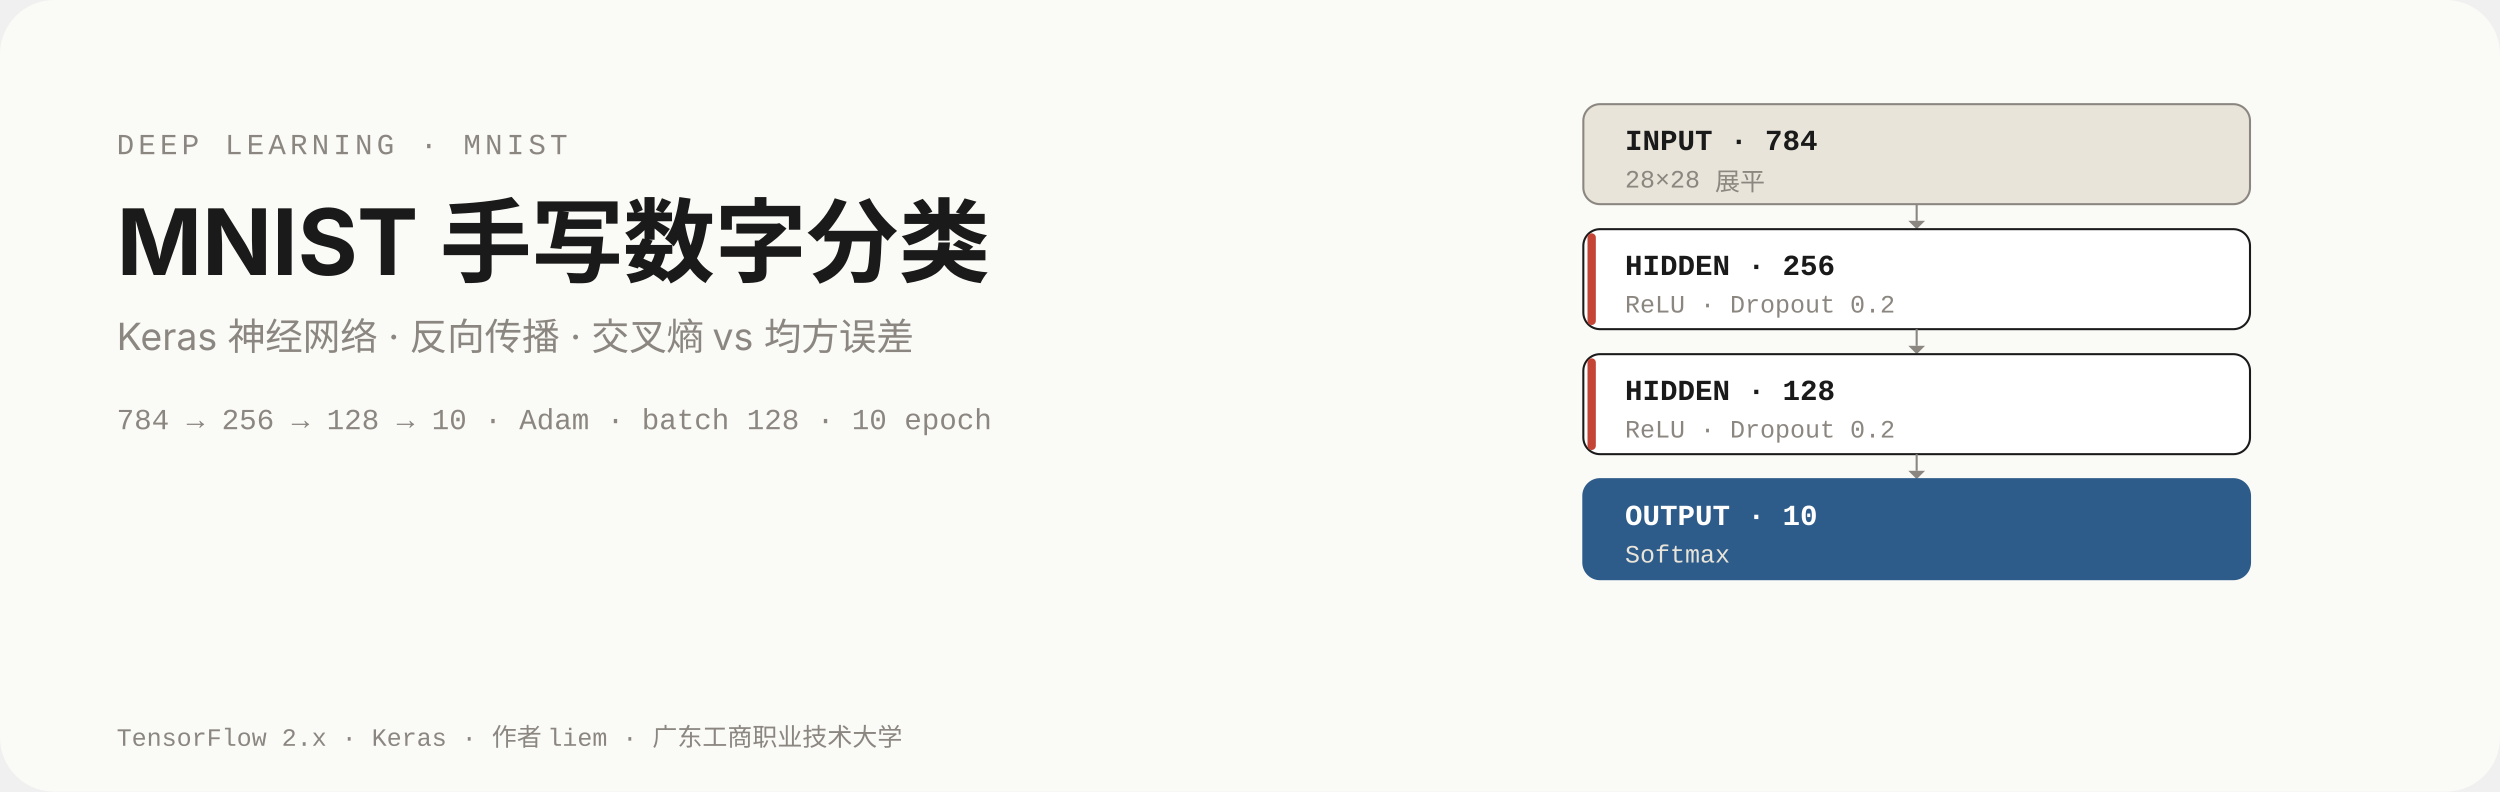
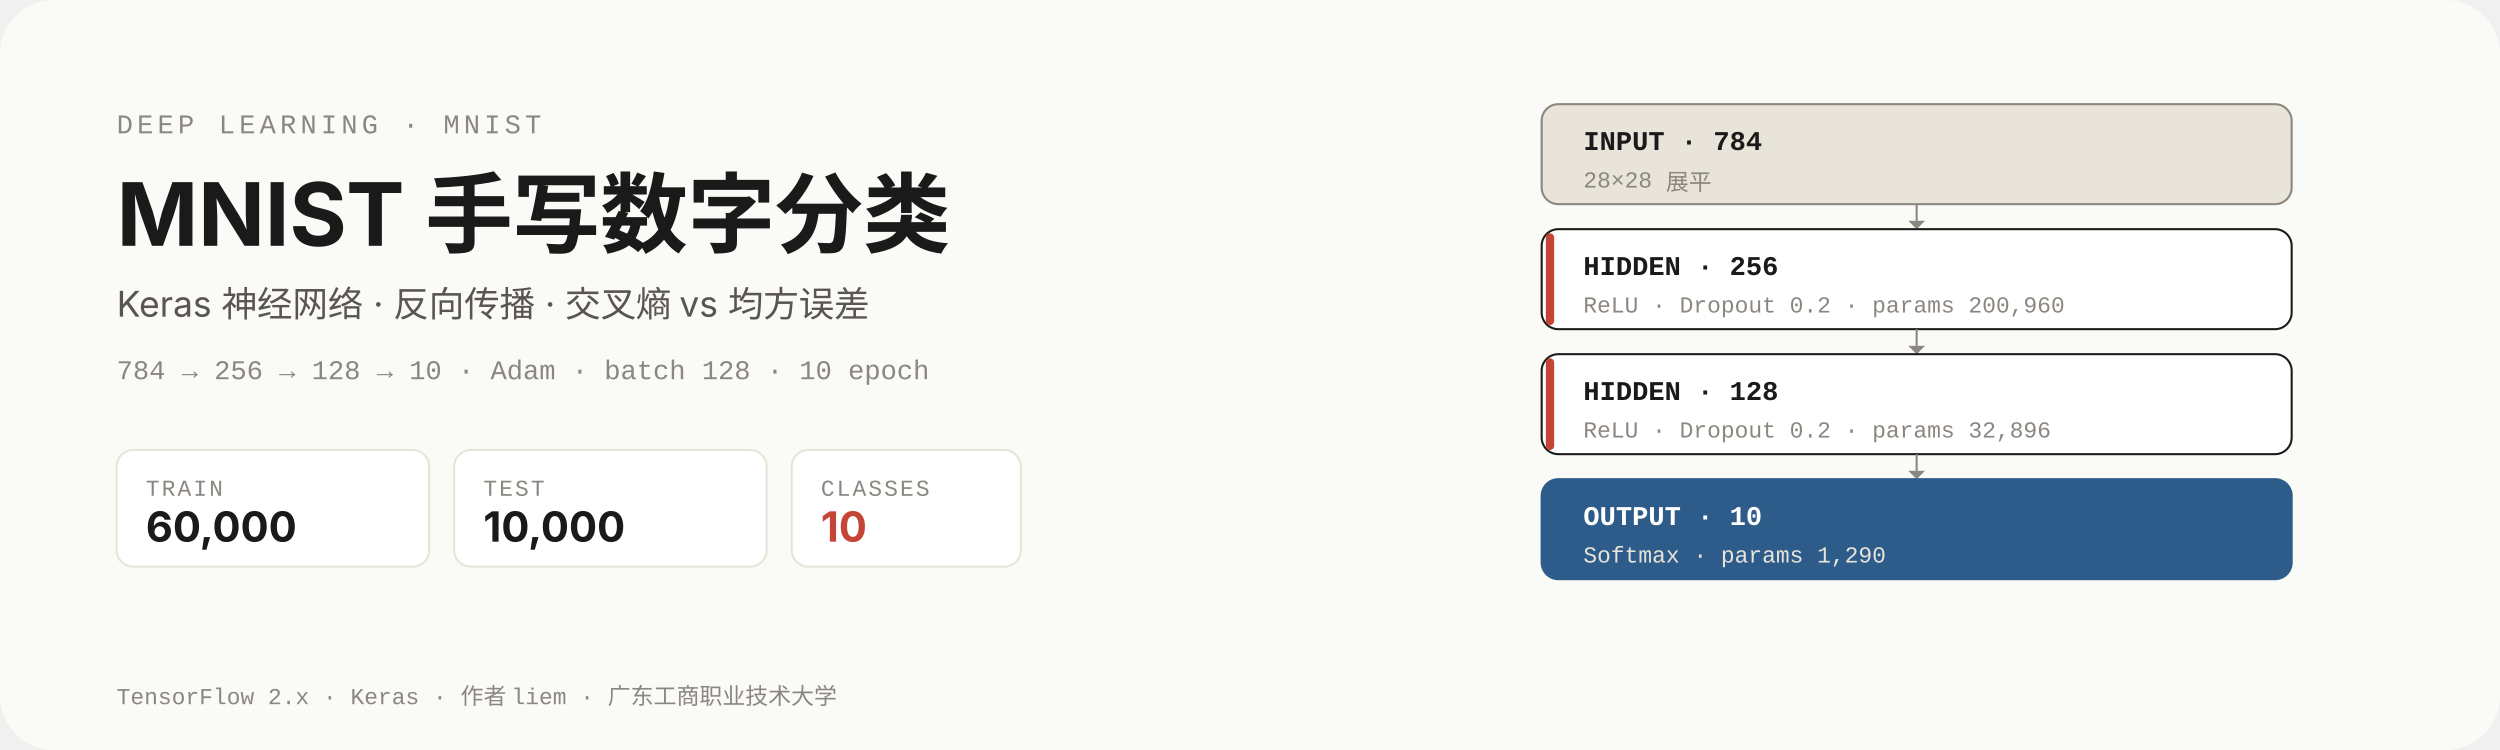
- <svg xmlns="http://www.w3.org/2000/svg" viewBox="0 0 1200 380" width="100%" role="img" aria-labelledby="heroTitle heroDesc">
+ <svg xmlns="http://www.w3.org/2000/svg" viewBox="0 0 1200 360" width="100%" role="img" aria-labelledby="heroTitle heroDesc">
  <defs>
    <style>
      .sans { font-family: -apple-system, BlinkMacSystemFont, "Segoe UI", "PingFang SC", "Microsoft YaHei", sans-serif; }
      .mono { font-family: ui-monospace, SFMono-Regular, Menlo, Consolas, "Liberation Mono", monospace; }
    </style>
  </defs>
-   <rect x="0" y="0" width="1200" height="380" rx="26" fill="#FAFAF7" />
-   <g transform="translate(56, 40)">
-     <text x="0" y="34" class="mono" font-size="14" fill="#8B8680" letter-spacing="2">DEEP LEARNING · MNIST</text>
-     <text x="0" y="92" class="sans" font-size="44" font-weight="700" fill="#1A1A1A">MNIST 手写数字分类</text>
-     <text x="0" y="128" class="sans" font-size="18" fill="#8B8680">Keras 神经网络 · 反向传播 · 交叉熵 vs 均方误差</text>
-     <text x="0" y="166" class="mono" font-size="14" fill="#8B8680">784 → 256 → 128 → 10 · Adam · batch 128 · 10 epoch</text>
-   </g>
-   <g transform="translate(760, 50)">
-     <g>
-       <rect x="0" y="0" width="320" height="48" rx="8" fill="#E8E4D9" stroke="#8B8680" stroke-width="1" />
-       <text x="20" y="22" class="mono" font-size="14" font-weight="600" fill="#1A1A1A">INPUT · 784</text>
-       <text x="20" y="40" class="mono" font-size="12" fill="#8B8680">28×28 展平</text>
-     </g>
-     <path d="M 160,48 L 160,56" stroke="#8B8680" stroke-width="1" />
-     <path d="M 156,56 L 160,60 L 164,56 Z" fill="#8B8680" />
-     <g transform="translate(0, 60)">
-       <rect x="0" y="0" width="320" height="48" rx="8" fill="#FFFFFF" stroke="#1A1A1A" stroke-width="1" />
-       <rect x="2" y="2" width="4" height="44" rx="2" fill="#C44536" />
-       <text x="20" y="22" class="mono" font-size="14" font-weight="600" fill="#1A1A1A">HIDDEN · 256</text>
-       <text x="20" y="40" class="mono" font-size="12" fill="#8B8680">ReLU · Dropout 0.2</text>
-     </g>
-     <path d="M 160,108 L 160,116" stroke="#8B8680" stroke-width="1" />
-     <path d="M 156,116 L 160,120 L 164,116 Z" fill="#8B8680" />
-     <g transform="translate(0, 120)">
-       <rect x="0" y="0" width="320" height="48" rx="8" fill="#FFFFFF" stroke="#1A1A1A" stroke-width="1" />
-       <rect x="2" y="2" width="4" height="44" rx="2" fill="#C44536" />
-       <text x="20" y="22" class="mono" font-size="14" font-weight="600" fill="#1A1A1A">HIDDEN · 128</text>
-       <text x="20" y="40" class="mono" font-size="12" fill="#8B8680">ReLU · Dropout 0.2</text>
-     </g>
-     <path d="M 160,168 L 160,176" stroke="#8B8680" stroke-width="1" />
-     <path d="M 156,176 L 160,180 L 164,176 Z" fill="#8B8680" />
-     <g transform="translate(0, 180)">
-       <rect x="0" y="0" width="320" height="48" rx="8" fill="#2E5C8A" stroke="#2E5C8A" stroke-width="1" />
-       <text x="20" y="22" class="mono" font-size="14" font-weight="600" fill="#FFFFFF">OUTPUT · 10</text>
-       <text x="20" y="40" class="mono" font-size="12" fill="#E8E4D9">Softmax</text>
+   <rect x="0" y="0" width="1200" height="360" rx="26" fill="#FAFAF7" />
+   <g transform="translate(56, 44)">
+     <text x="0" y="20" class="mono" font-size="13" fill="#8B8680" letter-spacing="2">DEEP LEARNING · MNIST</text>
+     <text x="0" y="74" class="sans" font-size="42" font-weight="700" fill="#1A1A1A">MNIST 手写数字分类</text>
+     <text x="0" y="108" class="sans" font-size="17" fill="#5A5550">Keras 神经网络 · 反向传播 · 交叉熵 vs 均方误差</text>
+     <text x="0" y="138" class="mono" font-size="13" fill="#8B8680">784 → 256 → 128 → 10 · Adam · batch 128 · 10 epoch</text>
+     <g transform="translate(0, 172)">
+       <rect x="0" y="0" width="150" height="56" rx="8" fill="#FFFFFF" stroke="#E8E4D9" stroke-width="1" />
+       <text x="14" y="22" class="mono" font-size="11" fill="#8B8680" letter-spacing="1">TRAIN</text>
+       <text x="14" y="44" class="sans" font-size="20" font-weight="700" fill="#1A1A1A">60,000</text>
+       <rect x="162" y="0" width="150" height="56" rx="8" fill="#FFFFFF" stroke="#E8E4D9" stroke-width="1" />
+       <text x="176" y="22" class="mono" font-size="11" fill="#8B8680" letter-spacing="1">TEST</text>
+       <text x="176" y="44" class="sans" font-size="20" font-weight="700" fill="#1A1A1A">10,000</text>
+       <rect x="324" y="0" width="110" height="56" rx="8" fill="#FFFFFF" stroke="#E8E4D9" stroke-width="1" />
+       <text x="338" y="22" class="mono" font-size="11" fill="#8B8680" letter-spacing="1">CLASSES</text>
+       <text x="338" y="44" class="sans" font-size="20" font-weight="700" fill="#C44536">10</text>
    </g>
  </g>
-   <text x="56" y="358" class="mono" font-size="12" fill="#8B8680">TensorFlow 2.x · Keras · 作者 liem · 广东工商职业技术大学</text>
+   <g transform="translate(740, 50)">
+     <g>
+       <rect x="0" y="0" width="360" height="48" rx="8" fill="#E8E4D9" stroke="#8B8680" stroke-width="1" />
+       <text x="20" y="22" class="mono" font-size="13" font-weight="600" fill="#1A1A1A">INPUT · 784</text>
+       <text x="20" y="40" class="mono" font-size="11" fill="#8B8680">28×28 展平</text>
+     </g>
+     <path d="M 180,48 L 180,56" stroke="#8B8680" stroke-width="1" />
+     <path d="M 176,56 L 180,60 L 184,56 Z" fill="#8B8680" />
+     <g transform="translate(0, 60)">
+       <rect x="0" y="0" width="360" height="48" rx="8" fill="#FFFFFF" stroke="#1A1A1A" stroke-width="1" />
+       <rect x="2" y="2" width="4" height="44" rx="2" fill="#C44536" />
+       <text x="20" y="22" class="mono" font-size="13" font-weight="600" fill="#1A1A1A">HIDDEN · 256</text>
+       <text x="20" y="40" class="mono" font-size="11" fill="#8B8680">ReLU · Dropout 0.2 · params 200,960</text>
+     </g>
+     <path d="M 180,108 L 180,116" stroke="#8B8680" stroke-width="1" />
+     <path d="M 176,116 L 180,120 L 184,116 Z" fill="#8B8680" />
+     <g transform="translate(0, 120)">
+       <rect x="0" y="0" width="360" height="48" rx="8" fill="#FFFFFF" stroke="#1A1A1A" stroke-width="1" />
+       <rect x="2" y="2" width="4" height="44" rx="2" fill="#C44536" />
+       <text x="20" y="22" class="mono" font-size="13" font-weight="600" fill="#1A1A1A">HIDDEN · 128</text>
+       <text x="20" y="40" class="mono" font-size="11" fill="#8B8680">ReLU · Dropout 0.2 · params 32,896</text>
+     </g>
+     <path d="M 180,168 L 180,176" stroke="#8B8680" stroke-width="1" />
+     <path d="M 176,176 L 180,180 L 184,176 Z" fill="#8B8680" />
+     <g transform="translate(0, 180)">
+       <rect x="0" y="0" width="360" height="48" rx="8" fill="#2E5C8A" stroke="#2E5C8A" stroke-width="1" />
+       <text x="20" y="22" class="mono" font-size="13" font-weight="600" fill="#FFFFFF">OUTPUT · 10</text>
+       <text x="20" y="40" class="mono" font-size="11" fill="#E8E4D9">Softmax · params 1,290</text>
+     </g>
+   </g>
+   <text x="56" y="338" class="mono" font-size="11" fill="#8B8680">TensorFlow 2.x · Keras · 作者 liem · 广东工商职业技术大学</text>
</svg>
